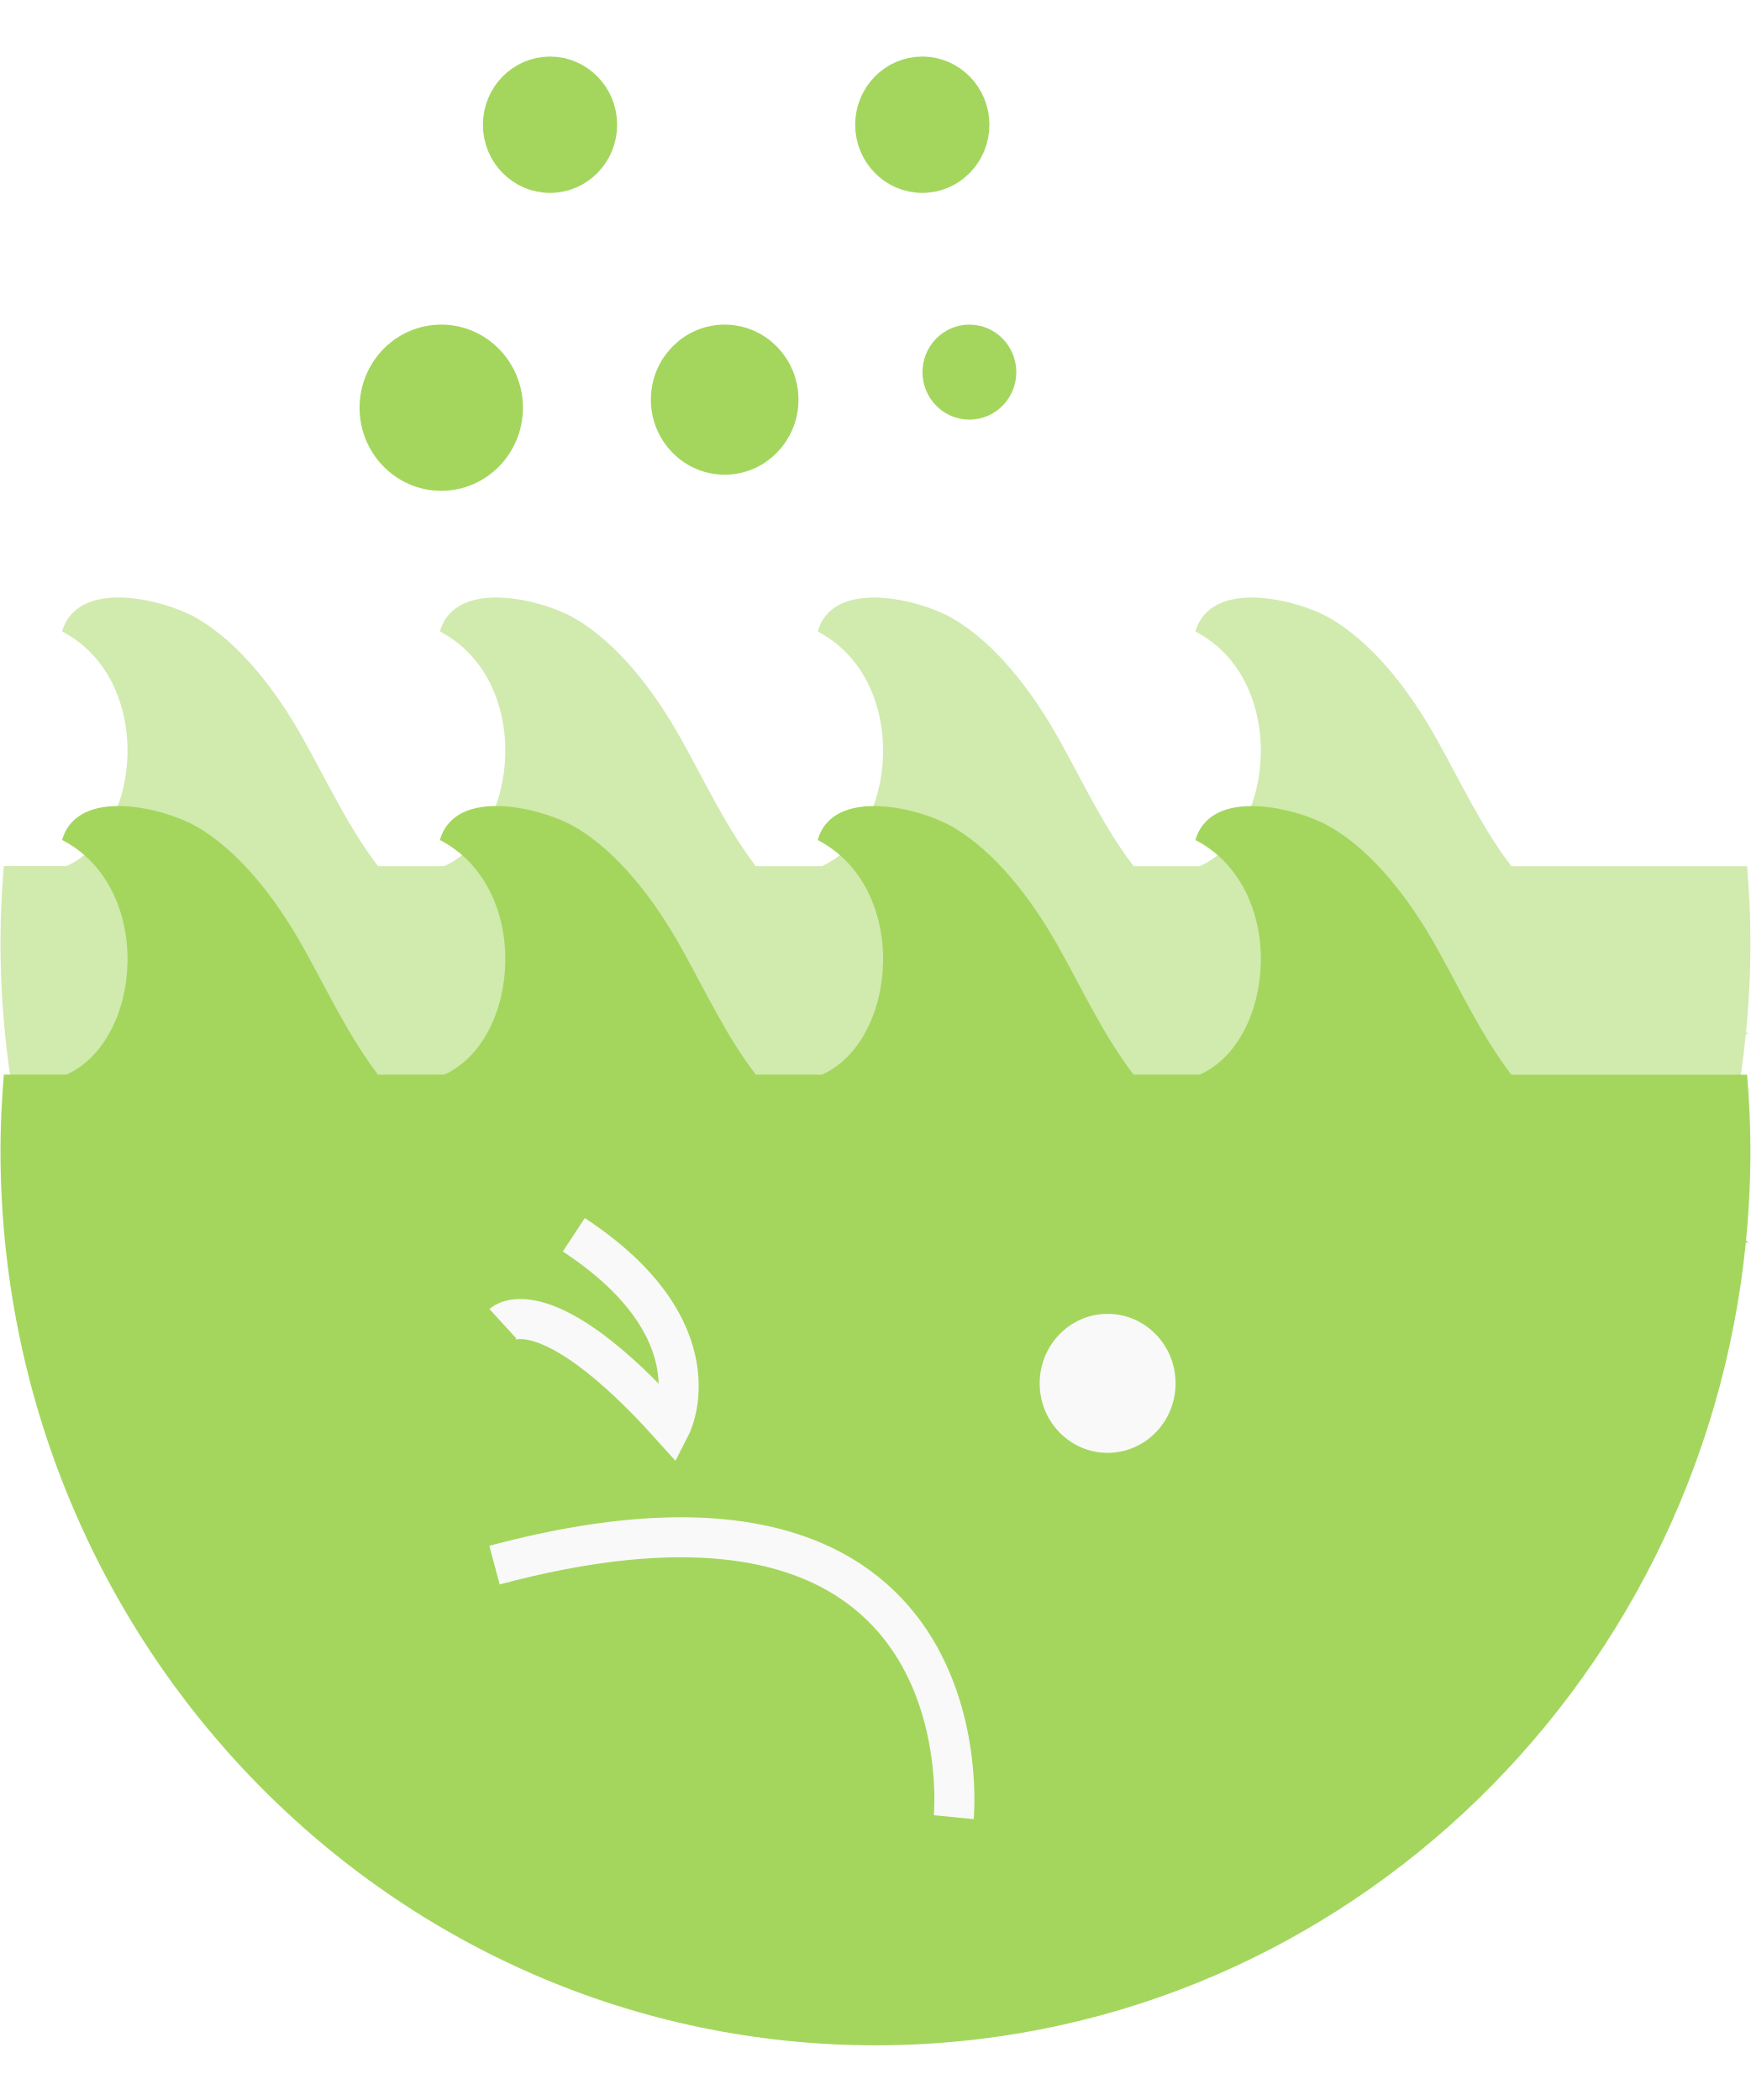
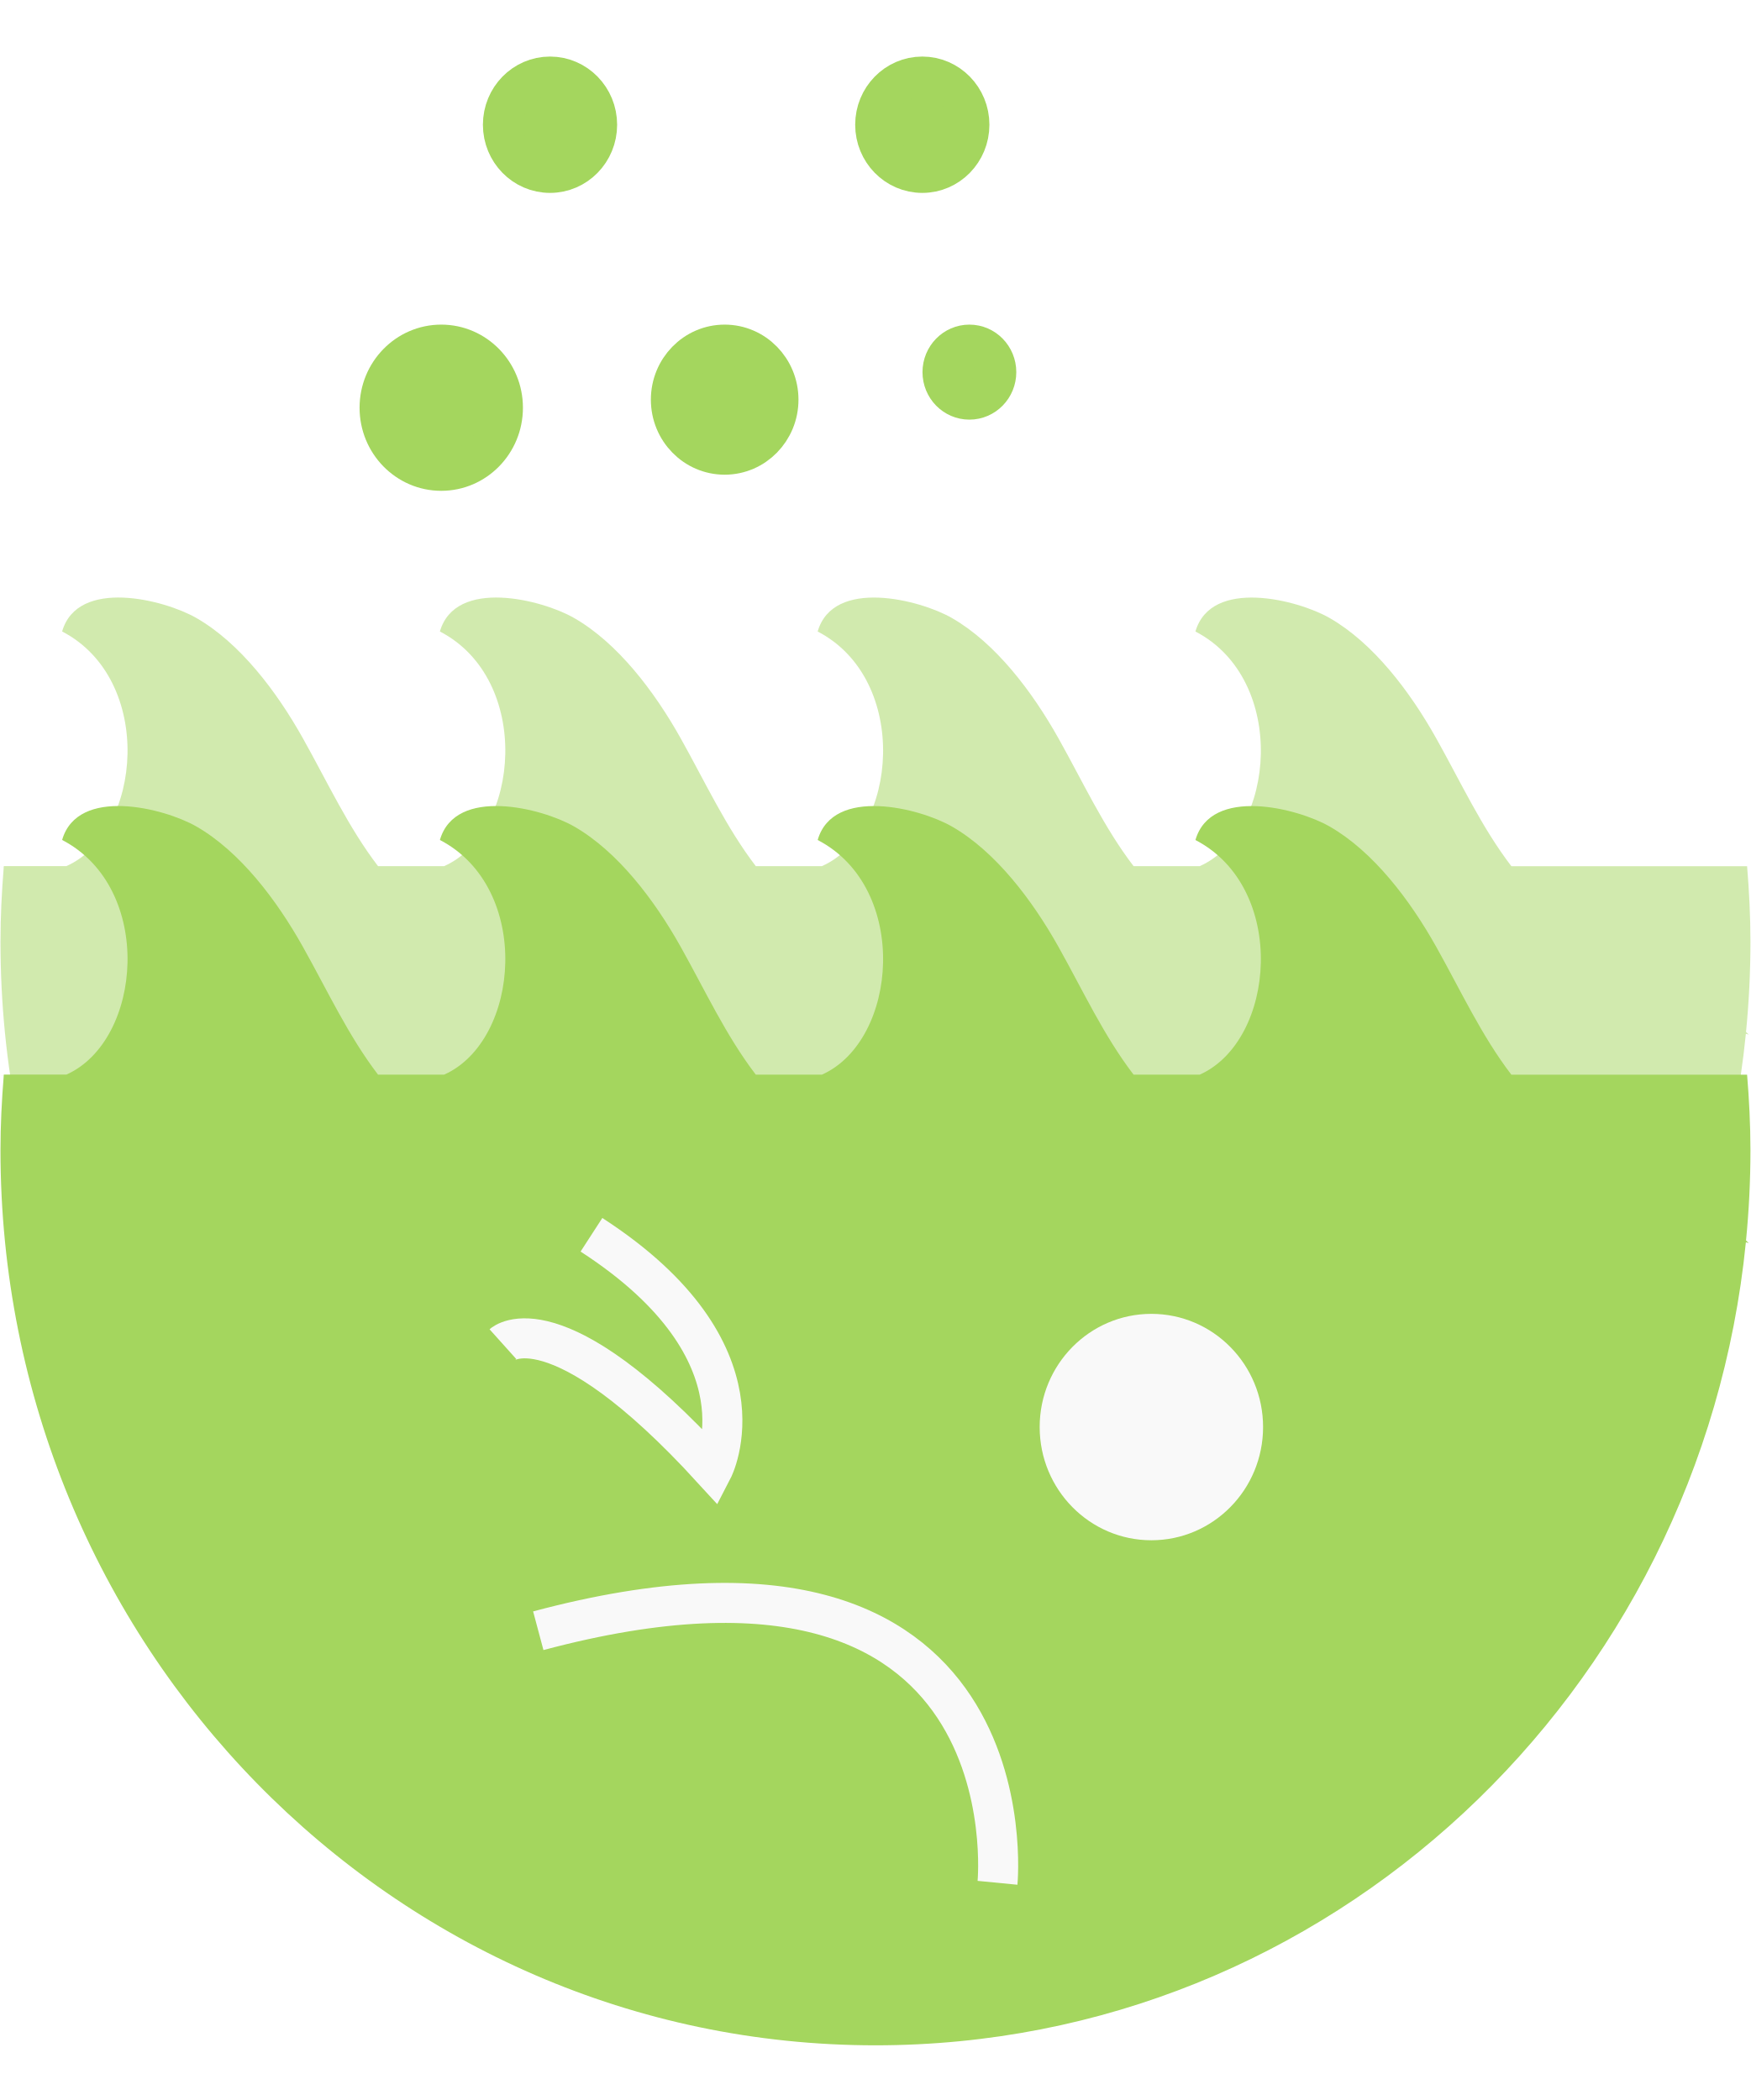
<svg xmlns="http://www.w3.org/2000/svg" width="50" height="60" viewBox="0 0 80 91" fill="none">
  <path d="M79.798 44.676C79.931 43.321 80 41.946 80 40.555C80 39.389 79.941 38.238 79.847 37.097H69.073C67.71 35.315 66.763 33.258 65.641 31.255C64.441 29.112 62.764 26.897 60.77 25.753C59.3 24.909 55.346 23.908 54.635 26.369C58.867 28.569 58.308 35.546 54.83 37.096H51.808C50.444 35.314 49.498 33.257 48.376 31.254C47.175 29.111 45.499 26.896 43.505 25.752C42.034 24.908 38.081 23.907 37.37 26.369C41.602 28.568 41.043 35.545 37.564 37.095H34.542C33.179 35.313 32.232 33.256 31.11 31.253C29.91 29.11 28.233 26.896 26.24 25.752C24.769 24.907 20.815 23.906 20.105 26.368C24.336 28.567 23.777 35.544 20.299 37.095H17.277C15.915 35.313 14.967 33.255 13.844 31.252C12.645 29.109 10.968 26.895 8.975 25.751C7.504 24.907 3.55 23.906 2.839 26.367C7.071 28.567 6.512 35.543 3.033 37.094H0.174C0.172 37.116 0.172 37.139 0.169 37.163L0 37.116C0.057 37.137 0.113 37.149 0.169 37.167C0.079 38.283 0.022 39.41 0.022 40.551C0.022 63.149 17.925 81.469 40.011 81.469C60.709 81.469 77.732 65.38 79.791 44.758L79.925 44.796C79.884 44.755 79.839 44.718 79.798 44.676Z" fill="#A4D65E" fill-opacity="0.5" />
  <path d="M79.798 54.208C79.931 52.852 80 51.477 80 50.086C80 48.921 79.941 47.769 79.847 46.628H69.073C67.71 44.846 66.763 42.789 65.641 40.786C64.441 38.643 62.764 36.428 60.77 35.284C59.3 34.44 55.346 33.44 54.635 35.901C58.867 38.099 58.308 45.077 54.83 46.627H51.808C50.444 44.845 49.498 42.788 48.376 40.785C47.175 38.642 45.499 36.428 43.505 35.283C42.034 34.439 38.081 33.439 37.37 35.9C41.602 38.099 41.043 45.076 37.564 46.627H34.542C33.179 44.844 32.232 42.787 31.11 40.784C29.91 38.641 28.233 36.427 26.24 35.282C24.769 34.438 20.815 33.438 20.105 35.899C24.336 38.098 23.777 45.075 20.299 46.626H17.277C15.915 44.843 14.967 42.787 13.844 40.784C12.645 38.641 10.968 36.426 8.975 35.282C7.504 34.437 3.55 33.438 2.839 35.898C7.071 38.097 6.512 45.075 3.033 46.625H0.174C0.172 46.648 0.172 46.671 0.169 46.694L0 46.648C0.057 46.668 0.113 46.68 0.169 46.697C0.079 47.814 0.022 48.941 0.022 50.082C0.022 72.68 17.925 91 40.011 91C60.709 91 77.732 74.911 79.791 54.29L79.925 54.326C79.884 54.288 79.839 54.249 79.798 54.208Z" fill="#A4D65E" />
-   <path d="M53.727 60.739C53.727 62.494 52.336 63.916 50.621 63.916C48.907 63.916 47.516 62.495 47.516 60.739C47.516 58.985 48.906 57.562 50.621 57.562C52.336 57.562 53.727 58.984 53.727 60.739Z" fill="#F9F9F9" />
-   <path d="M43.589 80.571C43.589 80.571 45.303 62.982 22.601 69.048" stroke="#F9F9F9" stroke-width="1.829" stroke-miterlimit="10" />
-   <path d="M22.985 58.016C22.985 58.016 24.899 56.27 30.661 62.678C30.661 62.678 32.884 58.328 26.225 53.947" stroke="#F9F9F9" stroke-width="1.829" stroke-miterlimit="10" />
+   <path d="M57.726 62.736C57.726 65.595 55.44 67.912 52.621 67.912C49.802 67.912 47.516 65.596 47.516 62.736C47.516 59.88 49.801 57.562 52.621 57.562C55.44 57.562 57.726 59.879 57.726 62.736Z" fill="#F9F9F9" />
+   <path d="M45.589 83.571C45.589 83.571 47.303 65.982 24.601 72.048" stroke="#F9F9F9" stroke-width="1.829" stroke-miterlimit="10" />
+   <path d="M22.985 58.948C22.985 58.948 25.375 56.803 32.57 64.677C32.57 64.677 35.346 59.331 27.031 53.947" stroke="#F9F9F9" stroke-width="1.829" stroke-miterlimit="10" />
  <path d="M35.578 15.77C35.578 17.16 34.477 18.286 33.119 18.286C31.761 18.286 30.661 17.16 30.661 15.77C30.661 14.381 31.761 13.254 33.119 13.254C34.477 13.254 35.578 14.38 35.578 15.77Z" fill="#A4D65E" stroke="#A4D65E" stroke-width="1.829" stroke-miterlimit="10" />
  <path d="M45.533 14.512C45.533 15.207 44.983 15.769 44.304 15.769C43.625 15.769 43.075 15.207 43.075 14.512C43.075 13.818 43.625 13.254 44.304 13.254C44.983 13.254 45.533 13.818 45.533 14.512Z" fill="#A4D65E" stroke="#A4D65E" stroke-width="1.829" stroke-miterlimit="10" />
  <path d="M44.304 3.202C44.304 4.419 43.34 5.404 42.152 5.404C40.963 5.404 39.999 4.419 39.999 3.202C39.999 1.986 40.963 1 42.152 1C43.34 1 44.304 1.986 44.304 3.202Z" fill="#A4D65E" stroke="#A4D65E" stroke-width="1.829" stroke-miterlimit="10" />
  <path d="M22.985 16.139C22.985 17.732 21.723 19.023 20.166 19.023C18.61 19.023 17.348 17.732 17.348 16.139C17.348 14.546 18.61 13.254 20.166 13.254C21.723 13.254 22.985 14.546 22.985 16.139Z" fill="#A4D65E" stroke="#A4D65E" stroke-width="1.829" stroke-miterlimit="10" />
  <path d="M27.29 3.203C27.29 4.419 26.326 5.404 25.138 5.404C23.949 5.404 22.985 4.419 22.985 3.203C22.985 1.986 23.949 1 25.138 1C26.326 1 27.29 1.986 27.29 3.203Z" fill="#A4D65E" stroke="#A4D65E" stroke-width="1.829" stroke-miterlimit="10" />
</svg>
